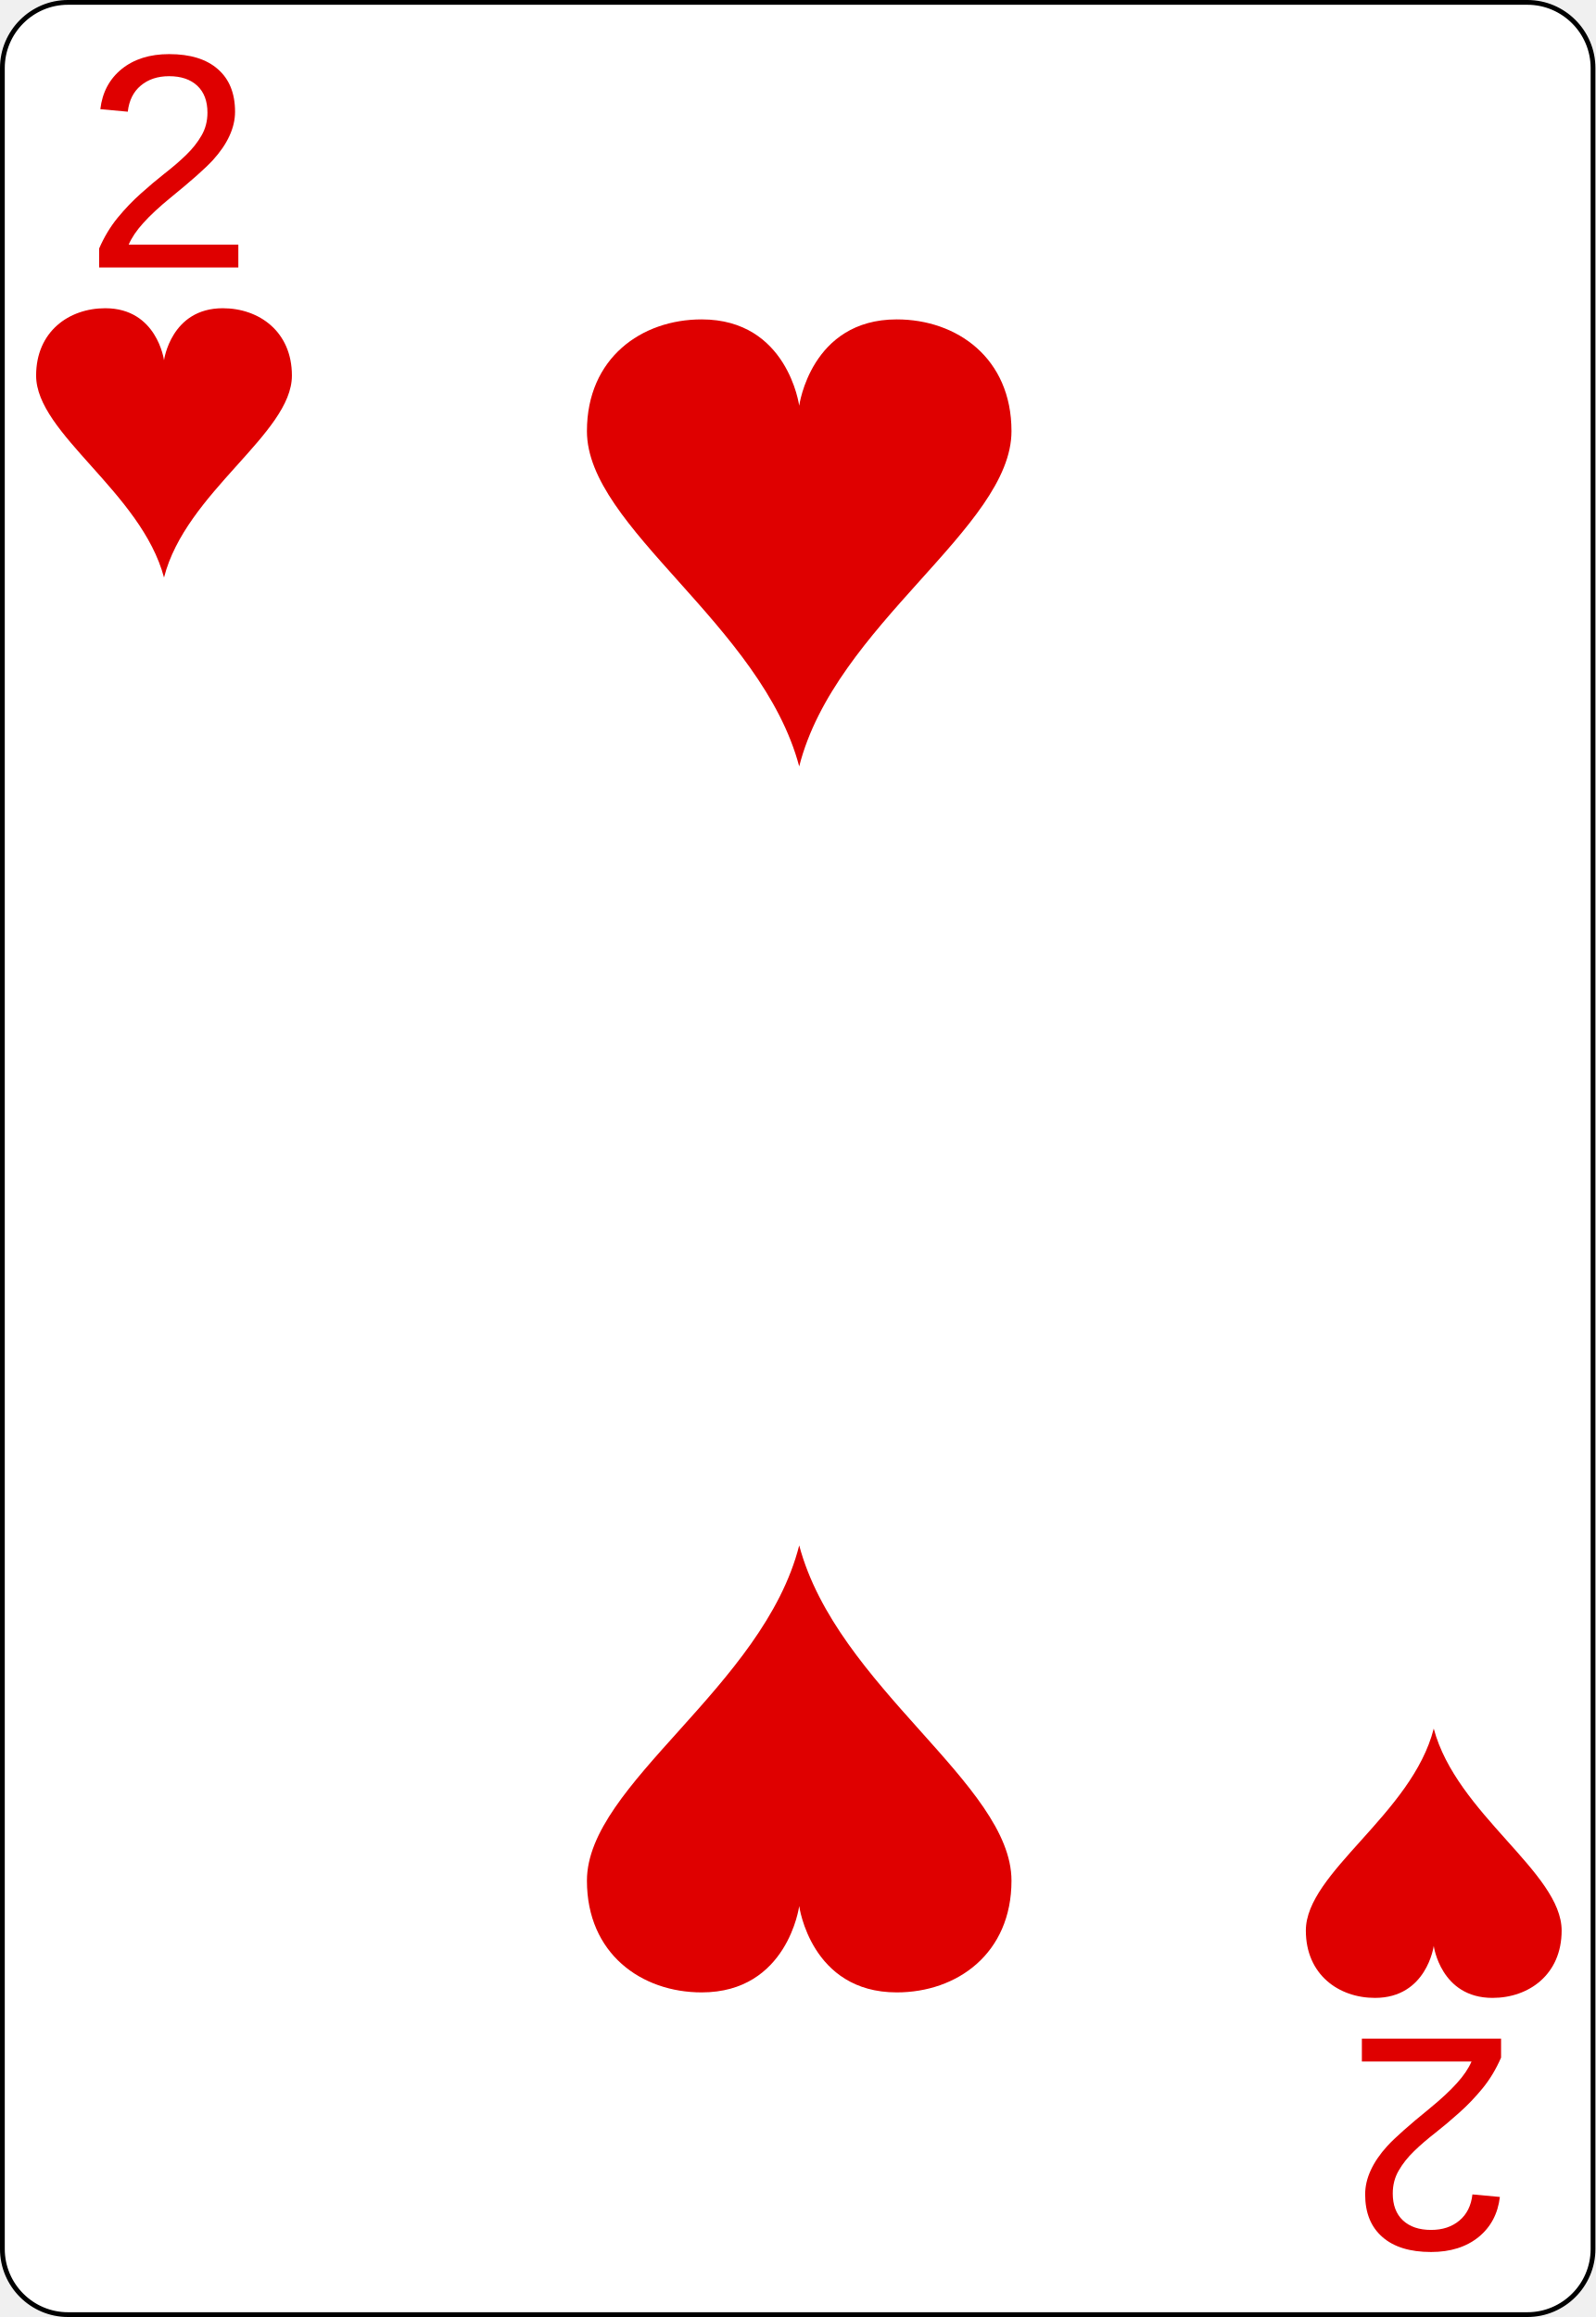
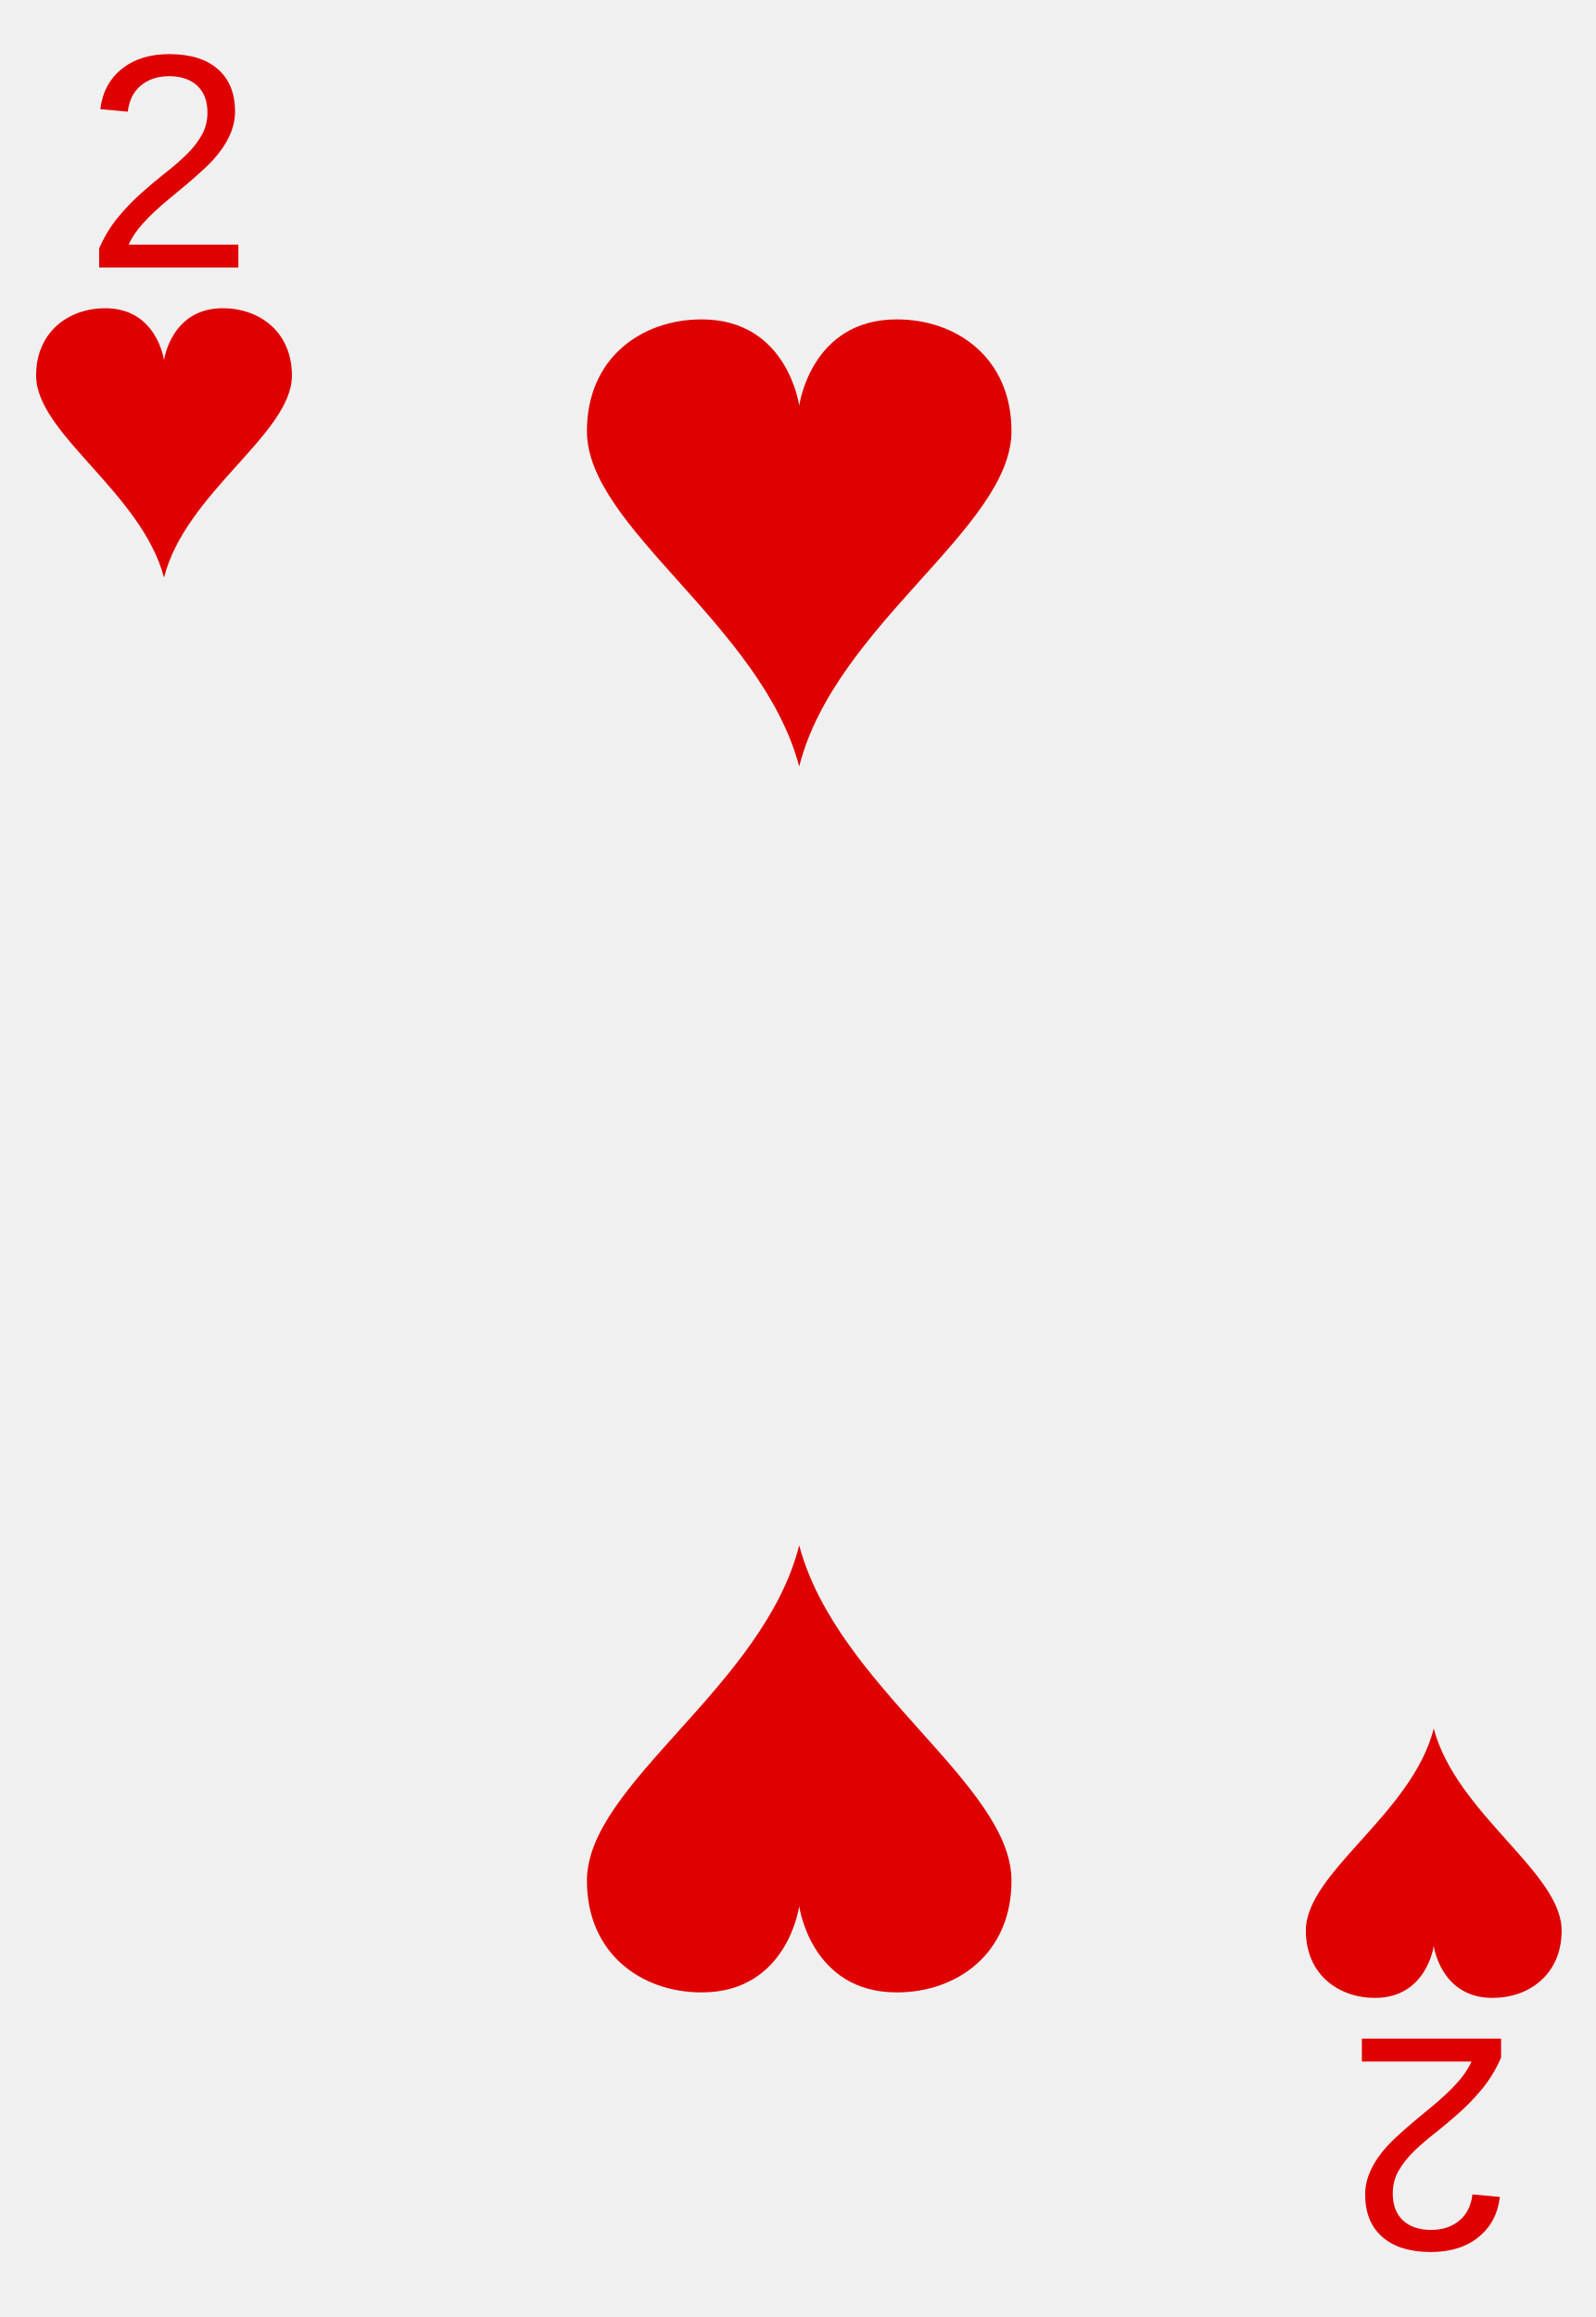
<svg xmlns="http://www.w3.org/2000/svg" xmlns:xlink="http://www.w3.org/1999/xlink" width="167.087pt" height="242.667pt" viewBox="0 0 167.087 242.667" xml:space="preserve" id="svg2" version="1.1">
  <defs id="defs41">
    <radialGradient xlink:href="#linearGradient3773" id="radialGradient3781" cx="-0.158" cy="-8.835" fx="-0.158" fy="-8.835" r="8" gradientTransform="matrix(-1.584269,-0.02349808,0.03071979,-2.477574,-0.2485638,-26.71351)" gradientUnits="userSpaceOnUse" />
    <linearGradient id="linearGradient3773">
      <stop style="stop-color:#000000;stop-opacity:1;" offset="0" id="stop3775" />
      <stop style="stop-color:#000000;stop-opacity:0.649;" offset="1" id="stop3777" />
    </linearGradient>
    <radialGradient xlink:href="#linearGradient3773" id="radialGradient3957" cx="-0.158" cy="-8.835" fx="-0.158" fy="-8.835" r="8" gradientTransform="matrix(-1.584269,-0.02349808,0.03071979,-2.477574,-0.2485638,-26.71351)" gradientUnits="userSpaceOnUse" />
    <linearGradient id="linearGradient3959">
      <stop style="stop-color:#000000;stop-opacity:1;" offset="0" id="stop3961" />
      <stop style="stop-color:#000000;stop-opacity:0.649;" offset="1" id="stop3963" />
    </linearGradient>
    <radialGradient r="81.903" fy="509.476" fx="168.025" cy="509.476" cx="168.025" gradientTransform="matrix(1.25656,-0.7774064,0.3366382,0.5361257,-221.2021,359.2426)" gradientUnits="userSpaceOnUse" id="radialGradient3975" xlink:href="#linearGradient3784-4" />
    <linearGradient id="linearGradient3784-4">
      <stop style="stop-color:#ffffff;stop-opacity:0.435;" offset="0" id="stop3786-8" />
      <stop style="stop-color:#000000;stop-opacity:0;" offset="1" id="stop3788-6" />
    </linearGradient>
    <radialGradient xlink:href="#linearGradient3784-4-5" id="radialGradient3929" gradientUnits="userSpaceOnUse" gradientTransform="matrix(1.25656,-0.7774064,0.3366382,0.5361257,-221.2021,359.2426)" cx="168.025" cy="509.476" fx="168.025" fy="509.476" r="81.903" />
    <linearGradient id="linearGradient3784-4-5">
      <stop style="stop-color:#ffffff;stop-opacity:0.489;" offset="0" id="stop3786-8-0" />
      <stop style="stop-color:#000000;stop-opacity:0;" offset="1" id="stop3788-6-3" />
    </linearGradient>
    <radialGradient xlink:href="#linearGradient3784-4-1" id="radialGradient3927" gradientUnits="userSpaceOnUse" gradientTransform="matrix(1.25656,-0.7774064,0.3366382,0.5361257,-221.2021,359.2426)" cx="168.025" cy="509.476" fx="168.025" fy="509.476" r="81.903" />
    <linearGradient id="linearGradient3784-4-1">
      <stop style="stop-color:#ffffff;stop-opacity:0.237;" offset="0" id="stop3786-8-03" />
      <stop style="stop-color:#000000;stop-opacity:0;" offset="1" id="stop3788-6-6" />
    </linearGradient>
    <radialGradient xlink:href="#linearGradient3768" id="radialGradient3776" cx="-0.206" cy="-4.579" fx="-0.206" fy="-4.579" r="8" gradientTransform="matrix(-1,0,0,-1.720176,-0.4120407,-13.02719)" gradientUnits="userSpaceOnUse" />
    <linearGradient id="linearGradient3768">
      <stop style="stop-color:#df0000;stop-opacity:1;" offset="0" id="stop3770" />
      <stop style="stop-color:#df0000;stop-opacity:0.672;" offset="1" id="stop3772" />
    </linearGradient>
    <radialGradient r="81.903" fy="511.223" fx="171.487" cy="511.223" cx="171.487" gradientTransform="matrix(1.152989,-0.6739155,0.3948202,0.6754904,-233.6326,270.4008)" gradientUnits="userSpaceOnUse" id="radialGradient4013" xlink:href="#linearGradient3784-4-6" />
    <linearGradient id="linearGradient3784-4-6">
      <stop style="stop-color:#ffffff;stop-opacity:0.313;" offset="0" id="stop3786-8-8" />
      <stop style="stop-color:#000000;stop-opacity:0;" offset="1" id="stop3788-6-8" />
    </linearGradient>
    <radialGradient r="81.903" fy="492.632" fx="159.354" cy="492.632" cx="159.354" gradientTransform="matrix(1.089478,-0.715138,0.4464527,0.6562658,-244.9333,290.9185)" gradientUnits="userSpaceOnUse" id="radialGradient4013-8" xlink:href="#linearGradient3784-4-2" />
    <linearGradient id="linearGradient3784-4-2">
      <stop style="stop-color:#ffffff;stop-opacity:0.29;" offset="0" id="stop3786-8-1" />
      <stop style="stop-color:#000000;stop-opacity:0;" offset="1" id="stop3788-6-5" />
    </linearGradient>
    <radialGradient r="81.903" fy="492.632" fx="159.354" cy="492.632" cx="159.354" gradientTransform="matrix(1.089478,-0.715138,0.4464527,0.6562658,-244.9333,290.9185)" gradientUnits="userSpaceOnUse" id="radialGradient3073" xlink:href="#linearGradient3784-4-2" />
  </defs>
  <g id="Layer_x0020_1" style="fill-rule:nonzero;clip-rule:nonzero;stroke:#000000;stroke-miterlimit:4;">
-     <path style="fill:#FFFFFF;stroke-width:0.5;" d="M166.837,235.548c0,3.777-3.087,6.869-6.871,6.869H7.111c-3.775,0-6.861-3.092-6.861-6.869V7.12C0.25,3.343,3.336,0.25,7.111,0.25h152.855    c3.784,0,6.871,3.093,6.871,6.87v228.428z" id="path5" />
    <g style="stroke:none;" id="g7">
      <g id="g9">
				
			</g>
    </g>
    <g id="g15">
			
		</g>
    <g id="g19">
			
		</g>
    <g style="stroke:none;" id="g23">
      <g id="g25">
				
			</g>
    </g>
    <g style="stroke:none;" id="g31">
      <g id="g33">
				
			</g>
    </g>
  </g>
  <text xml:space="preserve" style="font-size:32px;font-style:normal;font-weight:normal;line-height:125%;letter-spacing:0px;word-spacing:0px;fill:#df0000;fill-opacity:1;stroke:none;font-family:Bitstream Vera Sans" x="8.775" y="28.013" id="text3788">
    <tspan id="tspan3790" x="8.775" y="28.013" style="font-style:normal;font-variant:normal;font-weight:normal;font-stretch:normal;fill:#df0000;fill-opacity:1;font-family:Arial;-inkscape-font-specification:Arial">2</tspan>
  </text>
  <g transform="matrix(1.674307,0,0,1.566992,17.17751,46.38532)" id="layer1-9-6" style="fill:#df0000;fill-opacity:1">
    <path style="fill:#df0000;fill-opacity:1" id="hl-8" d="M 3.676,-9 C 0.433,-9 0,-5.523 0,-5.523 0,-5.523 -0.433,-9 -3.676,-9 -5.946,-9 -8,-7.441 -8,-4.5 -8,-0.614 -1.421,3.294 0,9 1.352,3.299 8,-0.614 8,-4.5 8,-7.441 5.946,-9 3.676,-9 z" />
  </g>
  <text xml:space="preserve" style="font-size:32px;font-style:normal;font-weight:normal;line-height:125%;letter-spacing:0px;word-spacing:0px;fill:#df0000;fill-opacity:1;stroke:none;font-family:Bitstream Vera Sans" x="-158.818" y="-213.515" id="text3788-4" transform="scale(-1,-1)">
    <tspan id="tspan3790-3" x="-158.818" y="-213.515" style="font-style:normal;font-variant:normal;font-weight:normal;font-stretch:normal;fill:#df0000;fill-opacity:1;font-family:Arial;-inkscape-font-specification:Arial">2</tspan>
  </text>
  <g transform="matrix(-1.674307,0,0,-1.566992,150.156,195.1431)" id="layer1-9-6-5" style="fill:#df0000;fill-opacity:1">
    <path style="fill:#df0000;fill-opacity:1" id="hl-8-1" d="M 3.676,-9 C 0.433,-9 0,-5.523 0,-5.523 0,-5.523 -0.433,-9 -3.676,-9 -5.946,-9 -8,-7.441 -8,-4.5 -8,-0.614 -1.421,3.294 0,9 1.352,3.299 8,-0.614 8,-4.5 8,-7.441 5.946,-9 3.676,-9 z" />
  </g>
  <g transform="matrix(2.779008,0,0,2.600887,83.70107,56.85977)" id="layer1-9-6-8" style="fill:#df0000;fill-opacity:1">
    <path style="fill:#df0000;fill-opacity:1" id="hl-8-8" d="M 3.676,-9 C 0.433,-9 0,-5.523 0,-5.523 0,-5.523 -0.433,-9 -3.676,-9 -5.946,-9 -8,-7.441 -8,-4.5 -8,-0.614 -1.421,3.294 0,9 1.352,3.299 8,-0.614 8,-4.5 8,-7.441 5.946,-9 3.676,-9 z" />
  </g>
  <g transform="matrix(-2.779008,0,0,-2.600887,83.70107,185.2622)" id="layer1-9-6-8-9" style="fill:#df0000;fill-opacity:1">
    <path style="fill:#df0000;fill-opacity:1" id="hl-8-8-5" d="M 3.676,-9 C 0.433,-9 0,-5.523 0,-5.523 0,-5.523 -0.433,-9 -3.676,-9 -5.946,-9 -8,-7.441 -8,-4.5 -8,-0.614 -1.421,3.294 0,9 1.352,3.299 8,-0.614 8,-4.5 8,-7.441 5.946,-9 3.676,-9 z" />
  </g>
</svg>
